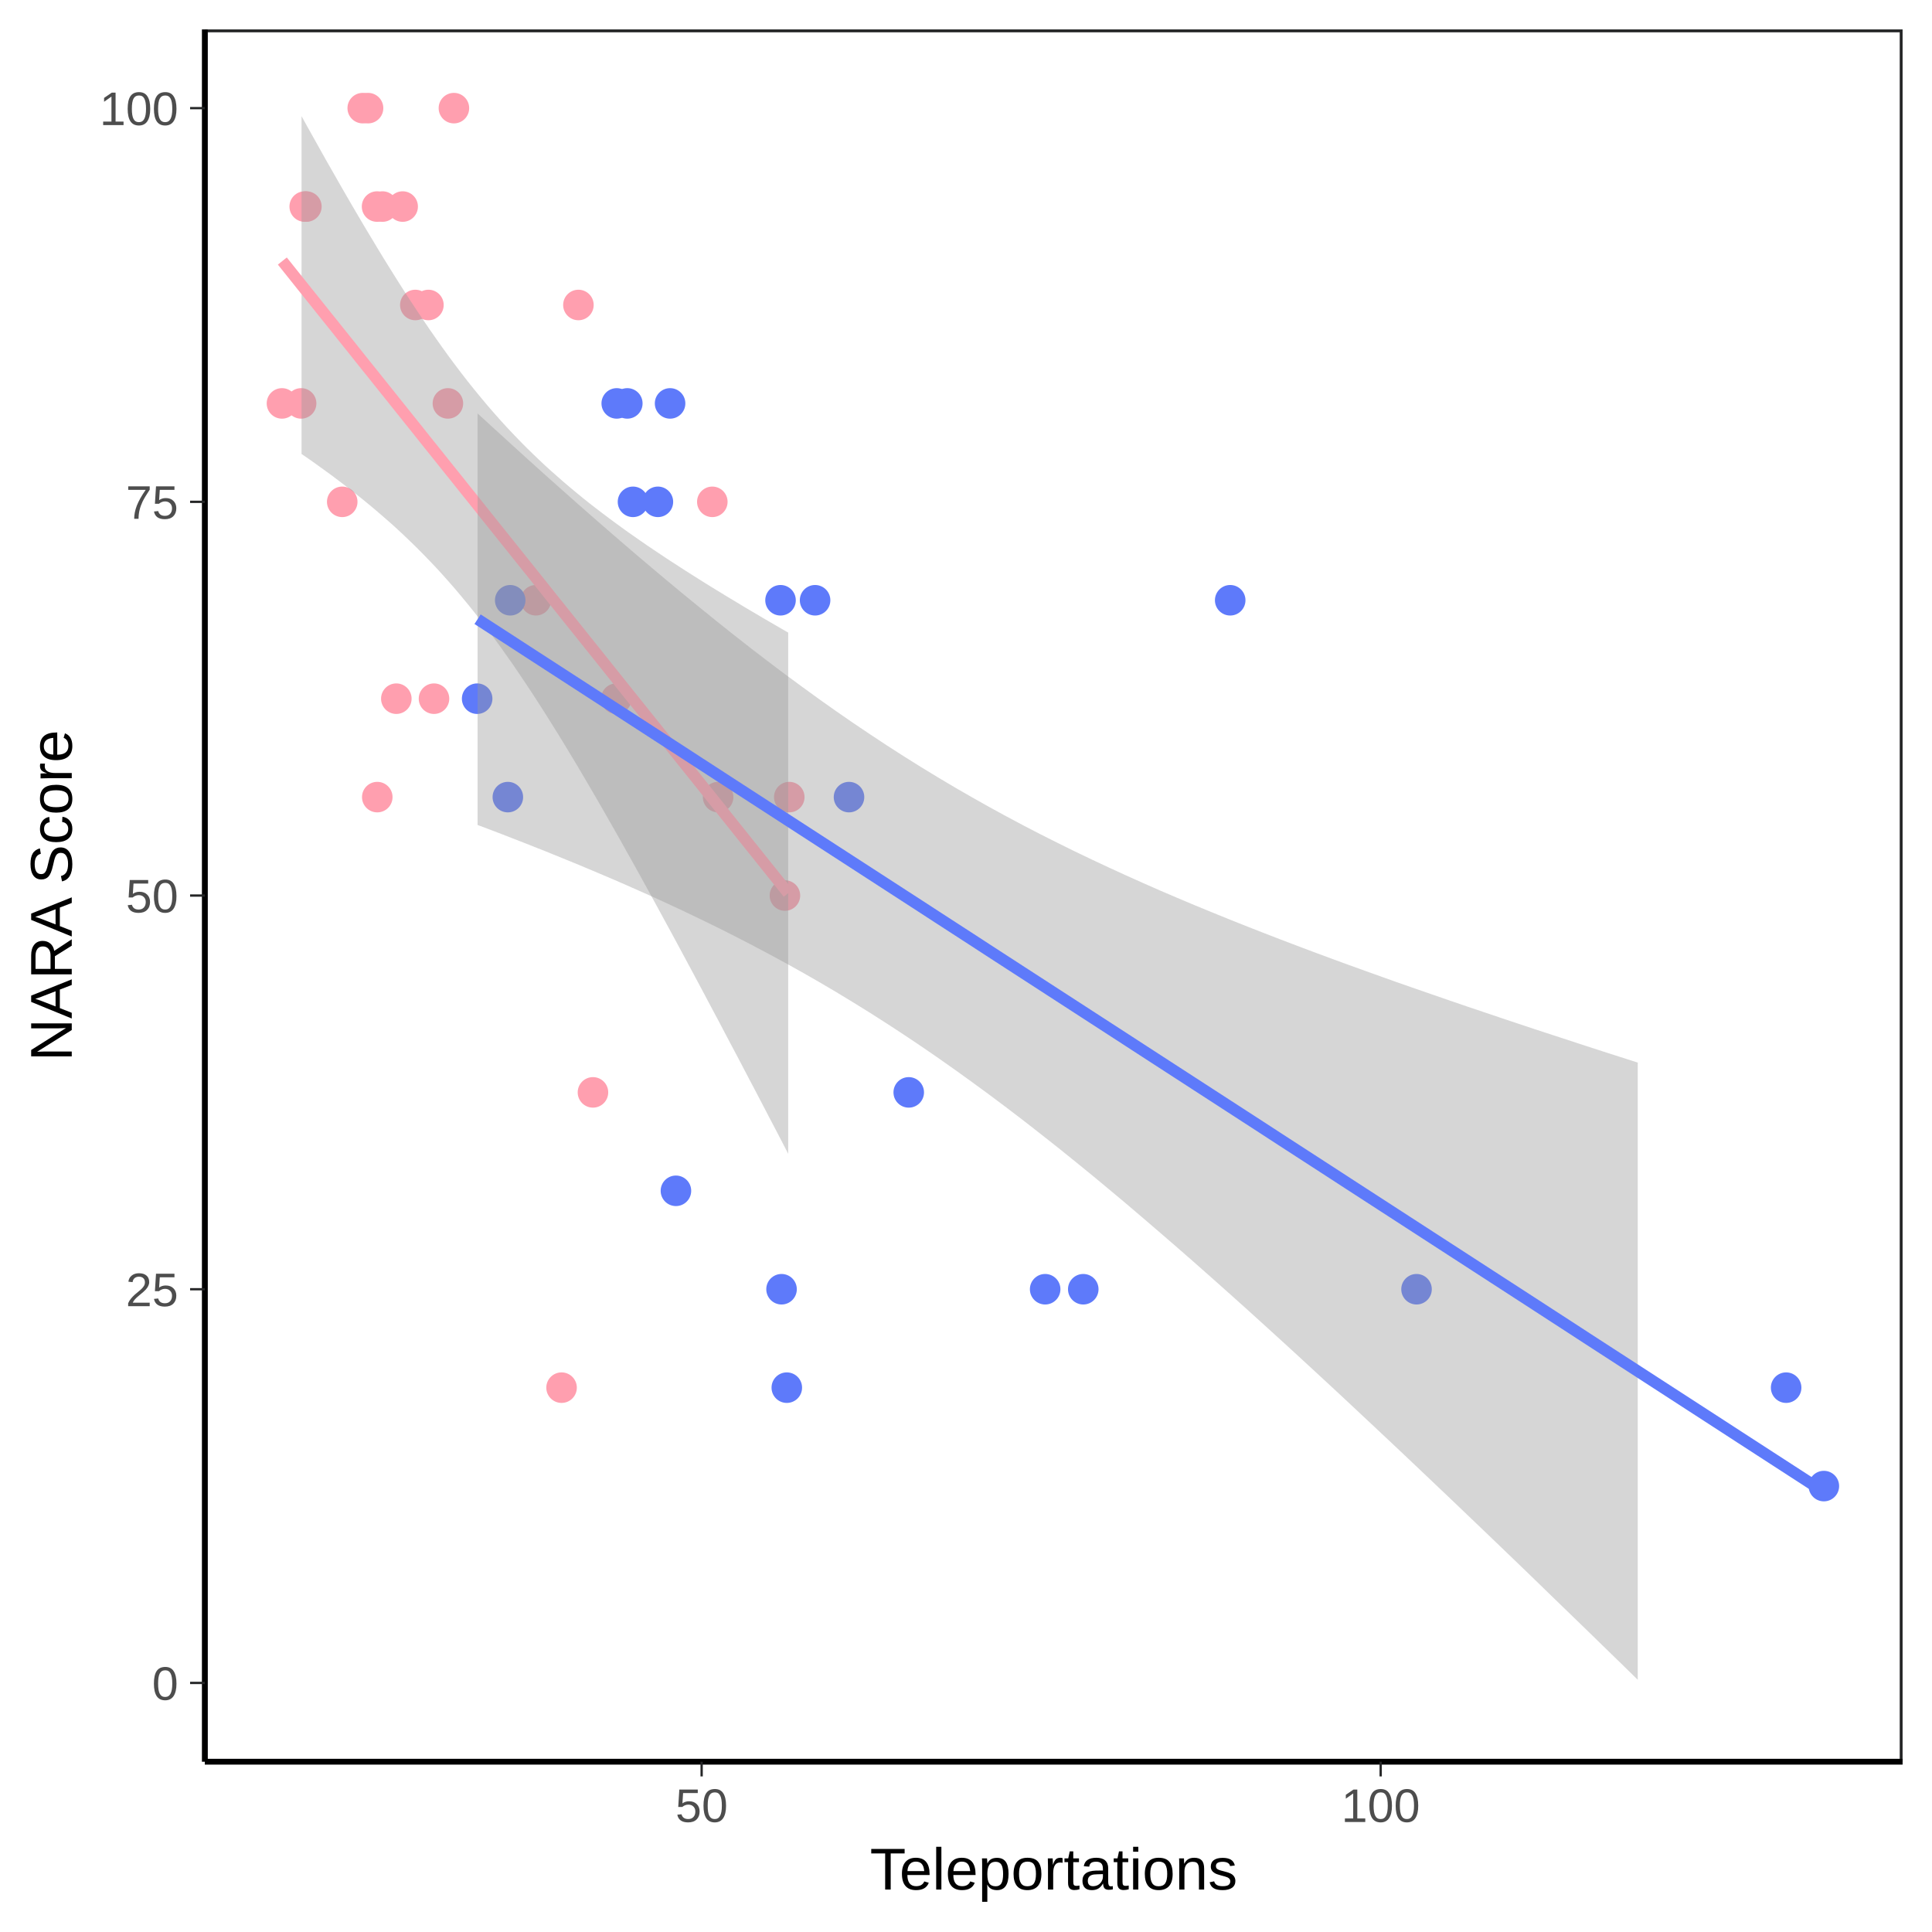
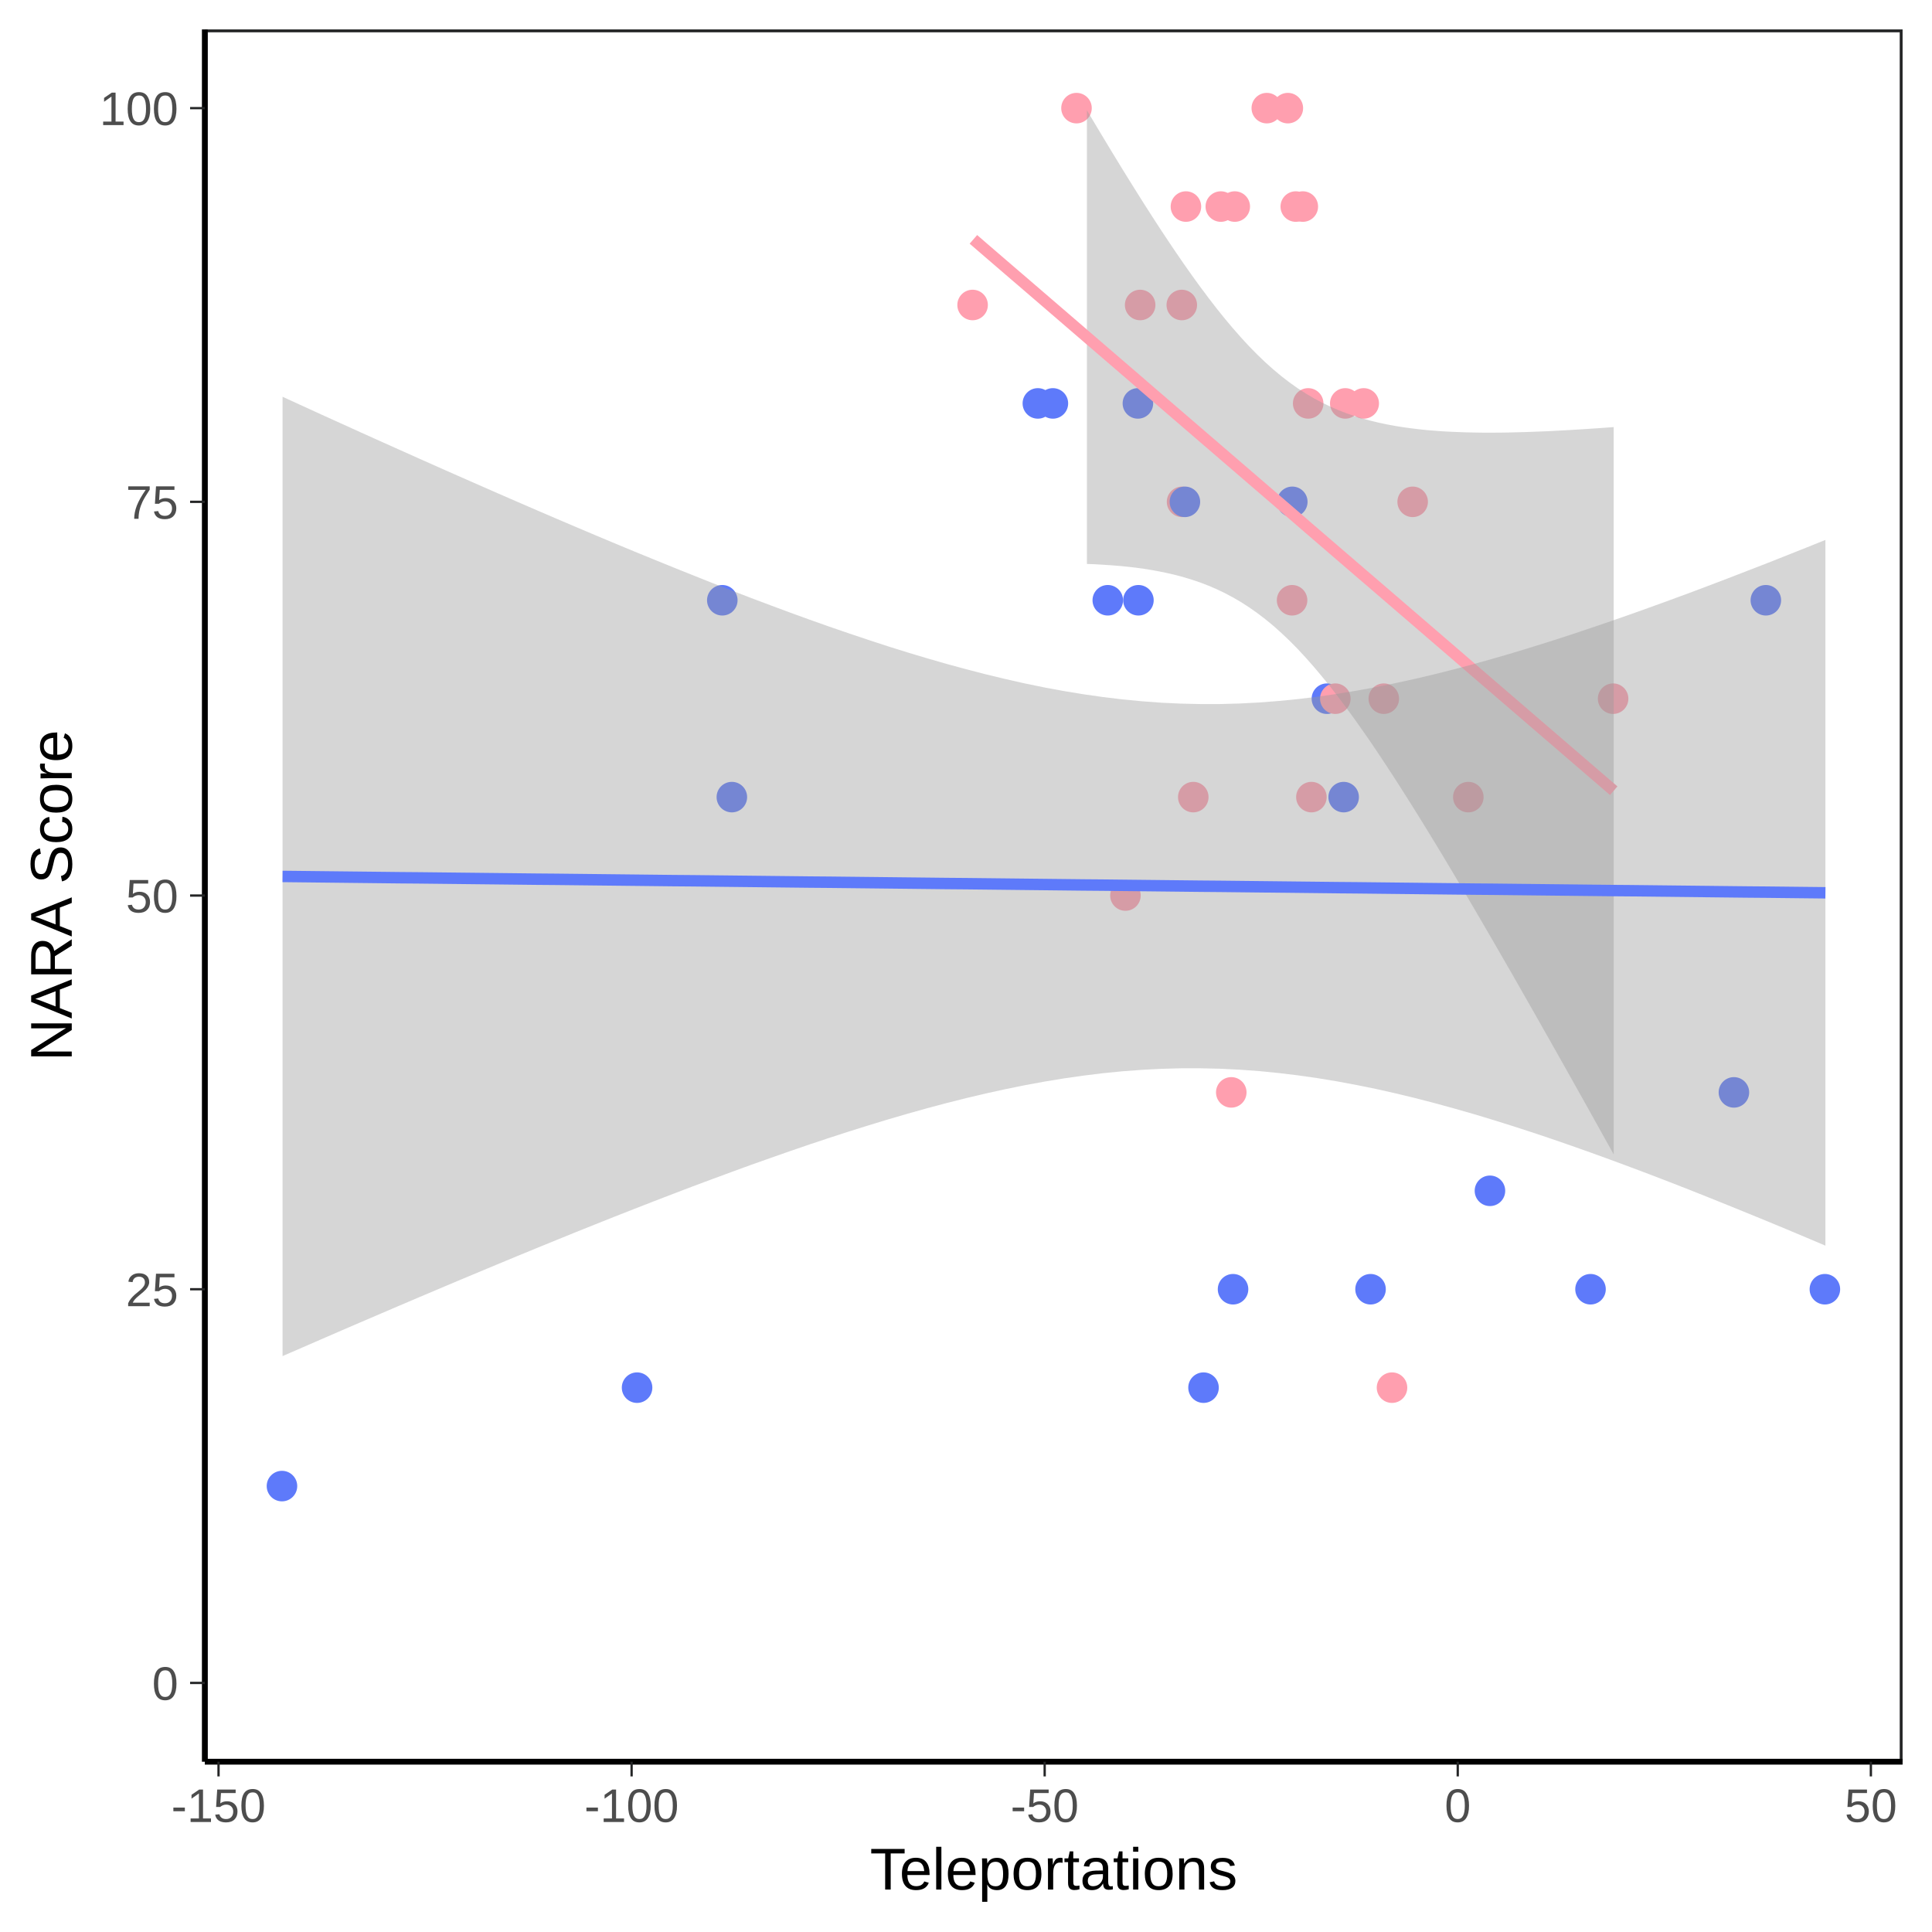
<svg xmlns="http://www.w3.org/2000/svg" class="svglite" width="360.00pt" height="360.00pt" viewBox="0 0 360.00 360.00">
  <defs>
    <style type="text/css">
    .svglite line, .svglite polyline, .svglite polygon, .svglite path, .svglite rect, .svglite circle {
      fill: none;
      stroke: #000000;
      stroke-linecap: round;
      stroke-linejoin: round;
      stroke-miterlimit: 10.00;
    }
    .svglite text {
      white-space: pre;
    }
  </style>
  </defs>
  <rect width="100%" height="100%" style="stroke: none; fill: #FFFFFF;" />
  <defs>
    <clipPath id="cpMC4wMHwzNjAuMDB8MC4wMHwzNjAuMDA=">
      <rect x="0.00" y="0.00" width="360.00" height="360.00" />
    </clipPath>
  </defs>
  <g clip-path="url(#cpMC4wMHwzNjAuMDB8MC4wMHwzNjAuMDA=)">
    <rect x="0" y="0.00" width="360.00" height="360.00" style="stroke-width: 1.07; stroke: #FFFFFF; fill: #FFFFFF;" />
  </g>
  <defs>
    <clipPath id="cpMzguMTZ8MzU0LjUyfDUuNDh8MzI4LjI3">
      <rect x="38.16" y="5.48" width="316.36" height="322.79" />
    </clipPath>
  </defs>
  <g clip-path="url(#cpMzguMTZ8MzU0LjUyfDUuNDh8MzI4LjI3)">
    <rect x="38.16" y="5.48" width="316.36" height="322.79" style="stroke-width: 1.07; stroke: #242526; fill: #FFFFFF;" />
-     <circle cx="110.49" cy="203.55" r="2.49" style="stroke-width: 0.71; stroke: #FF9FAF; fill: #FF9FAF;" />
-     <circle cx="67.59" cy="20.15" r="2.49" style="stroke-width: 0.71; stroke: #FF9FAF; fill: #FF9FAF;" />
-     <circle cx="132.73" cy="93.51" r="2.49" style="stroke-width: 0.71; stroke: #FF9FAF; fill: #FF9FAF;" />
-     <circle cx="83.46" cy="75.17" r="2.49" style="stroke-width: 0.71; stroke: #FF9FAF; fill: #FF9FAF;" />
-     <circle cx="70.26" cy="38.49" r="2.49" style="stroke-width: 0.71; stroke: #FF9FAF; fill: #FF9FAF;" />
-     <circle cx="94.63" cy="148.53" r="2.49" style="stroke-width: 0.71; stroke: #5E7AFA; fill: #5E7AFA;" />
-     <circle cx="99.85" cy="111.85" r="2.49" style="stroke-width: 0.71; stroke: #FF9FAF; fill: #FF9FAF;" />
-     <circle cx="147.07" cy="148.53" r="2.49" style="stroke-width: 0.71; stroke: #FF9FAF; fill: #FF9FAF;" />
-     <circle cx="114.84" cy="130.19" r="2.49" style="stroke-width: 0.71; stroke: #FF9FAF; fill: #FF9FAF;" />
-     <circle cx="194.75" cy="240.23" r="2.49" style="stroke-width: 0.71; stroke: #5E7AFA; fill: #5E7AFA;" />
-     <circle cx="56.78" cy="38.49" r="2.49" style="stroke-width: 0.71; stroke: #FF9FAF; fill: #FF9FAF;" />
-     <circle cx="84.58" cy="20.15" r="2.49" style="stroke-width: 0.71; stroke: #FF9FAF; fill: #FF9FAF;" />
-     <circle cx="158.20" cy="148.53" r="2.49" style="stroke-width: 0.71; stroke: #5E7AFA; fill: #5E7AFA;" />
-     <circle cx="229.23" cy="111.85" r="2.49" style="stroke-width: 0.71; stroke: #5E7AFA; fill: #5E7AFA;" />
-     <circle cx="88.91" cy="130.19" r="2.49" style="stroke-width: 0.71; stroke: #5E7AFA; fill: #5E7AFA;" />
-     <circle cx="339.85" cy="276.91" r="2.49" style="stroke-width: 0.71; stroke: #5E7AFA; fill: #5E7AFA;" />
-     <circle cx="169.33" cy="203.55" r="2.49" style="stroke-width: 0.71; stroke: #5E7AFA; fill: #5E7AFA;" />
-     <circle cx="151.88" cy="111.85" r="2.49" style="stroke-width: 0.71; stroke: #5E7AFA; fill: #5E7AFA;" />
-     <circle cx="116.89" cy="75.17" r="2.49" style="stroke-width: 0.71; stroke: #5E7AFA; fill: #5E7AFA;" />
-     <circle cx="95.07" cy="111.85" r="2.49" style="stroke-width: 0.71; stroke: #5E7AFA; fill: #5E7AFA;" />
-     <circle cx="107.78" cy="56.83" r="2.49" style="stroke-width: 0.71; stroke: #FF9FAF; fill: #FF9FAF;" />
-     <circle cx="117.95" cy="93.51" r="2.49" style="stroke-width: 0.71; stroke: #5E7AFA; fill: #5E7AFA;" />
-     <circle cx="201.85" cy="240.23" r="2.49" style="stroke-width: 0.71; stroke: #5E7AFA; fill: #5E7AFA;" />
-     <circle cx="52.54" cy="75.17" r="2.49" style="stroke-width: 0.71; stroke: #FF9FAF; fill: #FF9FAF;" />
-     <circle cx="77.39" cy="56.83" r="2.49" style="stroke-width: 0.71; stroke: #FF9FAF; fill: #FF9FAF;" />
-     <circle cx="80.87" cy="130.19" r="2.49" style="stroke-width: 0.71; stroke: #FF9FAF; fill: #FF9FAF;" />
-     <circle cx="133.81" cy="148.53" r="2.49" style="stroke-width: 0.71; stroke: #FF9FAF; fill: #FF9FAF;" />
-     <circle cx="68.58" cy="20.15" r="2.49" style="stroke-width: 0.71; stroke: #FF9FAF; fill: #FF9FAF;" />
-     <circle cx="73.85" cy="130.19" r="2.49" style="stroke-width: 0.71; stroke: #FF9FAF; fill: #FF9FAF;" />
-     <circle cx="146.26" cy="166.87" r="2.49" style="stroke-width: 0.71; stroke: #FF9FAF; fill: #FF9FAF;" />
-     <circle cx="79.83" cy="56.83" r="2.49" style="stroke-width: 0.71; stroke: #FF9FAF; fill: #FF9FAF;" />
-     <circle cx="63.77" cy="93.51" r="2.49" style="stroke-width: 0.71; stroke: #FF9FAF; fill: #FF9FAF;" />
-     <circle cx="56.11" cy="75.17" r="2.49" style="stroke-width: 0.71; stroke: #FF9FAF; fill: #FF9FAF;" />
-     <circle cx="70.30" cy="148.53" r="2.49" style="stroke-width: 0.71; stroke: #FF9FAF; fill: #FF9FAF;" />
-     <circle cx="104.64" cy="258.57" r="2.49" style="stroke-width: 0.71; stroke: #FF9FAF; fill: #FF9FAF;" />
-     <circle cx="114.92" cy="75.17" r="2.49" style="stroke-width: 0.71; stroke: #5E7AFA; fill: #5E7AFA;" />
-     <circle cx="146.61" cy="258.57" r="2.49" style="stroke-width: 0.71; stroke: #5E7AFA; fill: #5E7AFA;" />
-     <circle cx="145.44" cy="111.85" r="2.49" style="stroke-width: 0.71; stroke: #5E7AFA; fill: #5E7AFA;" />
-     <circle cx="124.86" cy="75.17" r="2.49" style="stroke-width: 0.71; stroke: #5E7AFA; fill: #5E7AFA;" />
-     <circle cx="125.95" cy="221.89" r="2.49" style="stroke-width: 0.71; stroke: #5E7AFA; fill: #5E7AFA;" />
-     <circle cx="145.63" cy="240.23" r="2.49" style="stroke-width: 0.71; stroke: #5E7AFA; fill: #5E7AFA;" />
-     <circle cx="122.59" cy="93.51" r="2.49" style="stroke-width: 0.71; stroke: #5E7AFA; fill: #5E7AFA;" />
-     <circle cx="263.95" cy="240.23" r="2.49" style="stroke-width: 0.71; stroke: #5E7AFA; fill: #5E7AFA;" />
-     <circle cx="332.82" cy="258.57" r="2.49" style="stroke-width: 0.71; stroke: #5E7AFA; fill: #5E7AFA;" />
-     <circle cx="71.27" cy="38.49" r="2.49" style="stroke-width: 0.71; stroke: #FF9FAF; fill: #FF9FAF;" />
-     <circle cx="57.09" cy="38.49" r="2.49" style="stroke-width: 0.71; stroke: #FF9FAF; fill: #FF9FAF;" />
-     <circle cx="75.03" cy="38.49" r="2.49" style="stroke-width: 0.71; stroke: #FF9FAF; fill: #FF9FAF;" />
-     <polygon points="56.19,21.65 57.38,23.80 58.58,25.94 59.77,28.07 60.96,30.19 62.16,32.29 63.35,34.38 64.54,36.45 65.74,38.51 66.93,40.54 68.12,42.56 69.32,44.55 70.51,46.53 71.70,48.48 72.90,50.41 74.09,52.31 75.28,54.18 76.47,56.03 77.67,57.84 78.86,59.62 80.05,61.37 81.25,63.09 82.44,64.77 83.63,66.42 84.83,68.03 86.02,69.60 87.21,71.13 88.41,72.63 89.60,74.08 90.79,75.50 91.99,76.89 93.18,78.23 94.37,79.54 95.57,80.81 96.76,82.05 97.95,83.26 99.15,84.44 100.34,85.58 101.53,86.70 102.72,87.78 103.92,88.84 105.11,89.88 106.30,90.89 107.50,91.89 108.69,92.86 109.88,93.81 111.08,94.74 112.27,95.65 113.46,96.55 114.66,97.43 115.85,98.30 117.04,99.16 118.24,100.00 119.43,100.83 120.62,101.65 121.82,102.46 123.01,103.26 124.20,104.05 125.40,104.83 126.59,105.60 127.78,106.37 128.98,107.13 130.17,107.88 131.36,108.63 132.55,109.37 133.75,110.10 134.94,110.83 136.13,111.55 137.33,112.27 138.52,112.99 139.71,113.70 140.91,114.40 142.10,115.11 143.29,115.80 144.49,116.50 145.68,117.19 146.87,117.88 146.87,214.99 145.68,212.69 144.49,210.40 143.29,208.12 142.10,205.83 140.91,203.55 139.71,201.28 138.52,199.01 137.33,196.74 136.13,194.48 134.94,192.22 133.75,189.96 132.55,187.72 131.36,185.47 130.17,183.24 128.98,181.01 127.78,178.78 126.59,176.57 125.40,174.36 124.20,172.16 123.01,169.97 121.82,167.79 120.62,165.61 119.43,163.45 118.24,161.30 117.04,159.16 115.85,157.03 114.66,154.92 113.46,152.82 112.27,150.74 111.08,148.67 109.88,146.62 108.69,144.59 107.50,142.57 106.30,140.58 105.11,138.61 103.92,136.67 102.72,134.75 101.53,132.85 100.34,130.99 99.15,129.15 97.95,127.34 96.76,125.57 95.57,123.82 94.37,122.12 93.18,120.44 91.99,118.81 90.79,117.21 89.60,115.64 88.41,114.12 87.21,112.63 86.02,111.19 84.83,109.77 83.63,108.40 82.44,107.06 81.25,105.76 80.05,104.50 78.86,103.27 77.67,102.07 76.47,100.90 75.28,99.76 74.09,98.65 72.90,97.57 71.70,96.52 70.51,95.49 69.32,94.48 68.12,93.49 66.93,92.53 65.74,91.58 64.54,90.66 63.35,89.75 62.16,88.85 60.96,87.97 59.77,87.11 58.58,86.25 57.38,85.41 56.19,84.59 " style="stroke-width: 0.00; stroke: none; stroke-linecap: butt; fill: #999999; fill-opacity: 0.40;" />
-     <polyline points="56.19,21.65 57.38,23.80 58.58,25.94 59.77,28.07 60.96,30.19 62.16,32.29 63.35,34.38 64.54,36.45 65.74,38.51 66.93,40.54 68.12,42.56 69.32,44.55 70.51,46.53 71.70,48.48 72.90,50.41 74.09,52.31 75.28,54.18 76.47,56.03 77.67,57.84 78.86,59.62 80.05,61.37 81.25,63.09 82.44,64.77 83.63,66.42 84.83,68.03 86.02,69.60 87.21,71.13 88.41,72.63 89.60,74.08 90.79,75.50 91.99,76.89 93.18,78.23 94.37,79.54 95.57,80.81 96.76,82.05 97.95,83.26 99.15,84.44 100.34,85.58 101.53,86.70 102.72,87.78 103.92,88.84 105.11,89.88 106.30,90.89 107.50,91.89 108.69,92.86 109.88,93.81 111.08,94.74 112.27,95.65 113.46,96.55 114.66,97.43 115.85,98.30 117.04,99.16 118.24,100.00 119.43,100.83 120.62,101.65 121.82,102.46 123.01,103.26 124.20,104.05 125.40,104.83 126.59,105.60 127.78,106.37 128.98,107.13 130.17,107.88 131.36,108.63 132.55,109.37 133.75,110.10 134.94,110.83 136.13,111.55 137.33,112.27 138.52,112.99 139.71,113.70 140.91,114.40 142.10,115.11 143.29,115.80 144.49,116.50 145.68,117.19 146.87,117.88 " style="stroke-width: 2.13; stroke: none; stroke-linecap: butt;" />
-     <polyline points="146.87,214.99 145.68,212.69 144.49,210.40 143.29,208.12 142.10,205.83 140.91,203.55 139.71,201.28 138.52,199.01 137.33,196.74 136.13,194.48 134.94,192.22 133.75,189.96 132.55,187.72 131.36,185.47 130.17,183.24 128.98,181.01 127.78,178.78 126.59,176.57 125.40,174.36 124.20,172.16 123.01,169.97 121.82,167.79 120.62,165.61 119.43,163.45 118.24,161.30 117.04,159.16 115.85,157.03 114.66,154.92 113.46,152.82 112.27,150.74 111.08,148.67 109.88,146.62 108.69,144.59 107.50,142.57 106.30,140.58 105.11,138.61 103.92,136.67 102.72,134.75 101.53,132.85 100.34,130.99 99.15,129.15 97.95,127.34 96.76,125.57 95.57,123.82 94.37,122.12 93.18,120.44 91.99,118.81 90.79,117.21 89.60,115.64 88.41,114.12 87.21,112.63 86.02,111.19 84.83,109.77 83.63,108.40 82.44,107.06 81.25,105.76 80.05,104.50 78.86,103.27 77.67,102.07 76.47,100.90 75.28,99.76 74.09,98.65 72.90,97.57 71.70,96.52 70.51,95.49 69.32,94.48 68.12,93.49 66.93,92.53 65.74,91.58 64.54,90.66 63.35,89.75 62.16,88.85 60.96,87.97 59.77,87.11 58.58,86.25 57.38,85.41 56.19,84.59 " style="stroke-width: 2.13; stroke: none; stroke-linecap: butt;" />
-     <polyline points="52.61,48.64 53.80,50.13 55.00,51.63 56.19,53.12 57.38,54.61 58.58,56.10 59.77,57.59 60.96,59.08 62.16,60.57 63.35,62.06 64.54,63.55 65.74,65.04 66.93,66.54 68.12,68.03 69.32,69.52 70.51,71.01 71.70,72.50 72.90,73.99 74.09,75.48 75.28,76.97 76.47,78.46 77.67,79.95 78.86,81.45 80.05,82.94 81.25,84.43 82.44,85.92 83.63,87.41 84.83,88.90 86.02,90.39 87.21,91.88 88.41,93.37 89.60,94.86 90.79,96.36 91.99,97.85 93.18,99.34 94.37,100.83 95.57,102.32 96.76,103.81 97.95,105.30 99.15,106.79 100.34,108.28 101.53,109.77 102.72,111.27 103.92,112.76 105.11,114.25 106.30,115.74 107.50,117.23 108.69,118.72 109.88,120.21 111.08,121.70 112.27,123.19 113.46,124.68 114.66,126.18 115.85,127.67 117.04,129.16 118.24,130.65 119.43,132.14 120.62,133.63 121.82,135.12 123.01,136.61 124.20,138.10 125.40,139.60 126.59,141.09 127.78,142.58 128.98,144.07 130.17,145.56 131.36,147.05 132.55,148.54 133.75,150.03 134.94,151.52 136.13,153.01 137.33,154.51 138.52,156.00 139.71,157.49 140.91,158.98 142.10,160.47 143.29,161.96 144.49,163.45 145.68,164.94 146.87,166.43 " style="stroke-width: 2.13; stroke: #FF9FAF; stroke-linecap: butt;" />
-     <polygon points="88.99,77.04 92.17,79.95 95.35,82.85 98.52,85.73 101.70,88.59 104.88,91.42 108.06,94.24 111.24,97.03 114.42,99.79 117.60,102.53 120.78,105.23 123.96,107.91 127.14,110.55 130.32,113.15 133.50,115.72 136.67,118.25 139.85,120.74 143.03,123.18 146.21,125.58 149.39,127.92 152.57,130.23 155.75,132.48 158.93,134.68 162.11,136.82 165.29,138.92 168.47,140.96 171.65,142.95 174.82,144.88 178.00,146.77 181.18,148.60 184.36,150.39 187.54,152.13 190.72,153.82 193.90,155.47 197.08,157.07 200.26,158.64 203.44,160.16 206.62,161.65 209.80,163.11 212.97,164.53 216.15,165.93 219.33,167.29 222.51,168.63 225.69,169.94 228.87,171.23 232.05,172.50 235.23,173.75 238.41,174.98 241.59,176.19 244.77,177.39 247.95,178.57 251.12,179.73 254.30,180.88 257.48,182.02 260.66,183.15 263.84,184.26 267.02,185.36 270.20,186.46 273.38,187.55 276.56,188.62 279.74,189.69 282.92,190.75 286.10,191.81 289.27,192.85 292.45,193.89 295.63,194.93 298.81,195.96 301.99,196.98 305.17,198.00 305.17,313.00 301.99,309.89 298.81,306.80 295.63,303.70 292.45,300.62 289.27,297.54 286.10,294.46 282.92,291.39 279.74,288.33 276.56,285.28 273.38,282.24 270.20,279.20 267.02,276.18 263.84,273.16 260.66,270.15 257.48,267.16 254.30,264.18 251.12,261.20 247.95,258.25 244.77,255.31 241.59,252.38 238.41,249.47 235.23,246.58 232.05,243.70 228.87,240.85 225.69,238.02 222.51,235.21 219.33,232.43 216.15,229.68 212.97,226.95 209.80,224.25 206.62,221.59 203.44,218.95 200.26,216.36 197.08,213.80 193.90,211.29 190.72,208.81 187.54,206.38 184.36,204.00 181.18,201.67 178.00,199.38 174.82,197.14 171.65,194.96 168.47,192.83 165.29,190.75 162.11,188.72 158.93,186.75 155.75,184.82 152.57,182.95 149.39,181.13 146.21,179.36 143.03,177.64 139.85,175.96 136.67,174.32 133.50,172.73 130.32,171.18 127.14,169.66 123.96,168.18 120.78,166.73 117.60,165.32 114.42,163.93 111.24,162.58 108.06,161.24 104.88,159.94 101.70,158.65 98.52,157.39 95.35,156.15 92.17,154.92 88.99,153.72 " style="stroke-width: 0.00; stroke: none; stroke-linecap: butt; fill: #999999; fill-opacity: 0.40;" />
-     <polyline points="88.99,77.04 92.17,79.95 95.35,82.85 98.52,85.73 101.70,88.59 104.88,91.42 108.06,94.24 111.24,97.03 114.42,99.79 117.60,102.53 120.78,105.23 123.96,107.91 127.14,110.55 130.32,113.15 133.50,115.72 136.67,118.25 139.85,120.74 143.03,123.18 146.21,125.58 149.39,127.92 152.57,130.23 155.75,132.48 158.93,134.68 162.11,136.82 165.29,138.92 168.47,140.96 171.65,142.95 174.82,144.88 178.00,146.77 181.18,148.60 184.36,150.39 187.54,152.13 190.72,153.82 193.90,155.47 197.08,157.07 200.26,158.64 203.44,160.16 206.62,161.65 209.80,163.11 212.97,164.53 216.15,165.93 219.33,167.29 222.51,168.63 225.69,169.94 228.87,171.23 232.05,172.50 235.23,173.75 238.41,174.98 241.59,176.19 244.77,177.39 247.95,178.57 251.12,179.73 254.30,180.88 257.48,182.02 260.66,183.15 263.84,184.26 267.02,185.36 270.20,186.46 273.38,187.55 276.56,188.62 279.74,189.69 282.92,190.75 286.10,191.81 289.27,192.85 292.45,193.89 295.63,194.93 298.81,195.96 301.99,196.98 305.17,198.00 " style="stroke-width: 2.13; stroke: none; stroke-linecap: butt;" />
-     <polyline points="305.17,313.00 301.99,309.89 298.81,306.80 295.63,303.70 292.45,300.62 289.27,297.54 286.10,294.46 282.92,291.39 279.74,288.33 276.56,285.28 273.38,282.24 270.20,279.20 267.02,276.18 263.84,273.16 260.66,270.15 257.48,267.16 254.30,264.18 251.12,261.20 247.95,258.25 244.77,255.31 241.59,252.38 238.41,249.47 235.23,246.58 232.05,243.70 228.87,240.85 225.69,238.02 222.51,235.21 219.33,232.43 216.15,229.68 212.97,226.95 209.80,224.25 206.62,221.59 203.44,218.95 200.26,216.36 197.08,213.80 193.90,211.29 190.72,208.81 187.54,206.38 184.36,204.00 181.18,201.67 178.00,199.38 174.82,197.14 171.65,194.96 168.47,192.83 165.29,190.75 162.11,188.72 158.93,186.75 155.75,184.82 152.57,182.95 149.39,181.13 146.21,179.36 143.03,177.64 139.85,175.96 136.67,174.32 133.50,172.73 130.32,171.18 127.14,169.66 123.96,168.18 120.78,166.73 117.60,165.32 114.42,163.93 111.24,162.58 108.06,161.24 104.88,159.94 101.70,158.65 98.52,157.39 95.35,156.15 92.17,154.92 88.99,153.72 " style="stroke-width: 2.13; stroke: none; stroke-linecap: butt;" />
-     <polyline points="88.99,115.38 92.17,117.44 95.35,119.50 98.52,121.56 101.70,123.62 104.88,125.68 108.06,127.74 111.24,129.80 114.42,131.86 117.60,133.92 120.78,135.98 123.96,138.04 127.14,140.10 130.32,142.17 133.50,144.23 136.67,146.29 139.85,148.35 143.03,150.41 146.21,152.47 149.39,154.53 152.57,156.59 155.75,158.65 158.93,160.71 162.11,162.77 165.29,164.83 168.47,166.89 171.65,168.95 174.82,171.01 178.00,173.07 181.18,175.13 184.36,177.20 187.54,179.26 190.72,181.32 193.90,183.38 197.08,185.44 200.26,187.50 203.44,189.56 206.62,191.62 209.80,193.68 212.97,195.74 216.15,197.80 219.33,199.86 222.51,201.92 225.69,203.98 228.87,206.04 232.05,208.10 235.23,210.16 238.41,212.23 241.59,214.29 244.77,216.35 247.95,218.41 251.12,220.47 254.30,222.53 257.48,224.59 260.66,226.65 263.84,228.71 267.02,230.77 270.20,232.83 273.38,234.89 276.56,236.95 279.74,239.01 282.92,241.07 286.10,243.13 289.27,245.19 292.45,247.25 295.63,249.32 298.81,251.38 301.99,253.44 305.17,255.50 308.35,257.56 311.53,259.62 314.71,261.68 317.89,263.74 321.07,265.80 324.24,267.86 327.42,269.92 330.60,271.98 333.78,274.04 336.96,276.10 340.14,278.16 " style="stroke-width: 2.13; stroke: #5E7AFA; stroke-linecap: butt;" />
+     <circle cx="229.43" cy="203.55" r="2.49" style="stroke-width: 0.71; stroke: #FF9FAF; fill: #FF9FAF;" />
+     <circle cx="236.05" cy="20.15" r="2.49" style="stroke-width: 0.71; stroke: #FF9FAF; fill: #FF9FAF;" />
+     <circle cx="220.26" cy="93.51" r="2.49" style="stroke-width: 0.71; stroke: #FF9FAF; fill: #FF9FAF;" />
+     <circle cx="243.76" cy="75.17" r="2.49" style="stroke-width: 0.71; stroke: #FF9FAF; fill: #FF9FAF;" />
+     <circle cx="230.08" cy="38.49" r="2.49" style="stroke-width: 0.71; stroke: #FF9FAF; fill: #FF9FAF;" />
+     <circle cx="250.37" cy="148.53" r="2.49" style="stroke-width: 0.71; stroke: #5E7AFA; fill: #5E7AFA;" />
+     <circle cx="240.76" cy="111.85" r="2.49" style="stroke-width: 0.71; stroke: #FF9FAF; fill: #FF9FAF;" />
+     <circle cx="222.35" cy="148.53" r="2.49" style="stroke-width: 0.71; stroke: #FF9FAF; fill: #FF9FAF;" />
+     <circle cx="257.85" cy="130.19" r="2.49" style="stroke-width: 0.71; stroke: #FF9FAF; fill: #FF9FAF;" />
+     <circle cx="340.04" cy="240.23" r="2.49" style="stroke-width: 0.71; stroke: #5E7AFA; fill: #5E7AFA;" />
+     <circle cx="242.76" cy="38.49" r="2.49" style="stroke-width: 0.71; stroke: #FF9FAF; fill: #FF9FAF;" />
+     <circle cx="200.59" cy="20.15" r="2.49" style="stroke-width: 0.71; stroke: #FF9FAF; fill: #FF9FAF;" />
+     <circle cx="136.37" cy="148.53" r="2.49" style="stroke-width: 0.71; stroke: #5E7AFA; fill: #5E7AFA;" />
+     <circle cx="134.59" cy="111.85" r="2.49" style="stroke-width: 0.71; stroke: #5E7AFA; fill: #5E7AFA;" />
+     <circle cx="247.25" cy="130.19" r="2.49" style="stroke-width: 0.71; stroke: #5E7AFA; fill: #5E7AFA;" />
+     <circle cx="52.54" cy="276.91" r="2.49" style="stroke-width: 0.71; stroke: #5E7AFA; fill: #5E7AFA;" />
+     <circle cx="323.09" cy="203.55" r="2.49" style="stroke-width: 0.71; stroke: #5E7AFA; fill: #5E7AFA;" />
+     <circle cx="212.13" cy="111.85" r="2.49" style="stroke-width: 0.71; stroke: #5E7AFA; fill: #5E7AFA;" />
+     <circle cx="212.03" cy="75.17" r="2.49" style="stroke-width: 0.71; stroke: #5E7AFA; fill: #5E7AFA;" />
+     <circle cx="206.42" cy="111.85" r="2.49" style="stroke-width: 0.71; stroke: #5E7AFA; fill: #5E7AFA;" />
+     <circle cx="181.23" cy="56.83" r="2.49" style="stroke-width: 0.71; stroke: #FF9FAF; fill: #FF9FAF;" />
+     <circle cx="240.80" cy="93.51" r="2.49" style="stroke-width: 0.71; stroke: #5E7AFA; fill: #5E7AFA;" />
+     <circle cx="255.38" cy="240.23" r="2.49" style="stroke-width: 0.71; stroke: #5E7AFA; fill: #5E7AFA;" />
+     <circle cx="250.67" cy="75.17" r="2.49" style="stroke-width: 0.71; stroke: #FF9FAF; fill: #FF9FAF;" />
+     <circle cx="220.21" cy="56.83" r="2.49" style="stroke-width: 0.71; stroke: #FF9FAF; fill: #FF9FAF;" />
+     <circle cx="300.58" cy="130.19" r="2.49" style="stroke-width: 0.71; stroke: #FF9FAF; fill: #FF9FAF;" />
+     <circle cx="273.60" cy="148.53" r="2.49" style="stroke-width: 0.71; stroke: #FF9FAF; fill: #FF9FAF;" />
+     <circle cx="239.97" cy="20.15" r="2.49" style="stroke-width: 0.71; stroke: #FF9FAF; fill: #FF9FAF;" />
+     <circle cx="248.82" cy="130.19" r="2.49" style="stroke-width: 0.71; stroke: #FF9FAF; fill: #FF9FAF;" />
+     <circle cx="209.71" cy="166.87" r="2.49" style="stroke-width: 0.71; stroke: #FF9FAF; fill: #FF9FAF;" />
+     <circle cx="212.45" cy="56.83" r="2.49" style="stroke-width: 0.71; stroke: #FF9FAF; fill: #FF9FAF;" />
+     <circle cx="263.23" cy="93.51" r="2.49" style="stroke-width: 0.71; stroke: #FF9FAF; fill: #FF9FAF;" />
+     <circle cx="254.11" cy="75.17" r="2.49" style="stroke-width: 0.71; stroke: #FF9FAF; fill: #FF9FAF;" />
+     <circle cx="244.36" cy="148.53" r="2.49" style="stroke-width: 0.71; stroke: #FF9FAF; fill: #FF9FAF;" />
+     <circle cx="259.38" cy="258.57" r="2.49" style="stroke-width: 0.71; stroke: #FF9FAF; fill: #FF9FAF;" />
+     <circle cx="193.39" cy="75.17" r="2.49" style="stroke-width: 0.71; stroke: #5E7AFA; fill: #5E7AFA;" />
+     <circle cx="224.26" cy="258.57" r="2.49" style="stroke-width: 0.71; stroke: #5E7AFA; fill: #5E7AFA;" />
+     <circle cx="329.04" cy="111.85" r="2.49" style="stroke-width: 0.71; stroke: #5E7AFA; fill: #5E7AFA;" />
+     <circle cx="196.19" cy="75.17" r="2.49" style="stroke-width: 0.71; stroke: #5E7AFA; fill: #5E7AFA;" />
+     <circle cx="277.63" cy="221.89" r="2.49" style="stroke-width: 0.71; stroke: #5E7AFA; fill: #5E7AFA;" />
+     <circle cx="229.76" cy="240.23" r="2.49" style="stroke-width: 0.71; stroke: #5E7AFA; fill: #5E7AFA;" />
+     <circle cx="220.79" cy="93.51" r="2.49" style="stroke-width: 0.71; stroke: #5E7AFA; fill: #5E7AFA;" />
+     <circle cx="296.37" cy="240.23" r="2.49" style="stroke-width: 0.71; stroke: #5E7AFA; fill: #5E7AFA;" />
+     <circle cx="118.71" cy="258.57" r="2.49" style="stroke-width: 0.71; stroke: #5E7AFA; fill: #5E7AFA;" />
+     <circle cx="220.98" cy="38.49" r="2.49" style="stroke-width: 0.71; stroke: #FF9FAF; fill: #FF9FAF;" />
+     <circle cx="241.45" cy="38.49" r="2.49" style="stroke-width: 0.71; stroke: #FF9FAF; fill: #FF9FAF;" />
+     <circle cx="227.48" cy="38.49" r="2.49" style="stroke-width: 0.71; stroke: #FF9FAF; fill: #FF9FAF;" />
+     <polygon points="202.53,20.54 204.04,23.08 205.55,25.60 207.06,28.10 208.57,30.58 210.08,33.03 211.59,35.45 213.10,37.85 214.61,40.21 216.12,42.54 217.63,44.82 219.14,47.06 220.65,49.26 222.16,51.40 223.67,53.48 225.18,55.50 226.69,57.46 228.20,59.34 229.71,61.14 231.22,62.86 232.73,64.50 234.24,66.04 235.75,67.49 237.26,68.84 238.77,70.10 240.28,71.26 241.79,72.34 243.30,73.31 244.81,74.21 246.32,75.01 247.83,75.74 249.34,76.40 250.85,76.99 252.36,77.51 253.87,77.98 255.39,78.39 256.90,78.76 258.41,79.08 259.92,79.36 261.43,79.60 262.94,79.81 264.45,79.99 265.96,80.15 267.47,80.27 268.98,80.38 270.49,80.46 272.00,80.52 273.51,80.57 275.02,80.60 276.53,80.62 278.04,80.62 279.55,80.61 281.06,80.59 282.57,80.55 284.08,80.51 285.59,80.46 287.10,80.40 288.61,80.34 290.12,80.26 291.63,80.18 293.14,80.09 294.65,80.00 296.16,79.90 297.67,79.80 299.18,79.69 300.69,79.58 300.69,215.11 299.18,212.40 297.67,209.69 296.16,206.98 294.65,204.28 293.14,201.59 291.63,198.90 290.12,196.22 288.61,193.55 287.10,190.88 285.59,188.22 284.08,185.57 282.57,182.92 281.06,180.29 279.55,177.67 278.04,175.06 276.53,172.46 275.02,169.87 273.51,167.30 272.00,164.75 270.49,162.21 268.98,159.69 267.47,157.19 265.96,154.72 264.45,152.27 262.94,149.85 261.43,147.46 259.92,145.10 258.41,142.78 256.90,140.50 255.39,138.26 253.87,136.08 252.36,133.94 250.85,131.87 249.34,129.85 247.83,127.91 246.32,126.04 244.81,124.25 243.30,122.54 241.79,120.91 240.28,119.38 238.77,117.95 237.26,116.60 235.75,115.36 234.24,114.21 232.73,113.15 231.22,112.18 229.71,111.30 228.20,110.50 226.69,109.78 225.18,109.13 223.67,108.55 222.16,108.04 220.65,107.58 219.14,107.17 217.63,106.81 216.12,106.50 214.61,106.22 213.10,105.98 211.59,105.77 210.08,105.60 208.57,105.45 207.06,105.33 205.55,105.23 204.04,105.14 202.53,105.08 " style="stroke-width: 0.00; stroke: none; stroke-linecap: butt; fill: #999999; fill-opacity: 0.40;" />
+     <polyline points="202.53,20.54 204.04,23.08 205.55,25.60 207.06,28.10 208.57,30.58 210.08,33.03 211.59,35.45 213.10,37.85 214.61,40.21 216.12,42.54 217.63,44.82 219.14,47.06 220.65,49.26 222.16,51.40 223.67,53.48 225.18,55.50 226.69,57.46 228.20,59.34 229.71,61.14 231.22,62.86 232.73,64.50 234.24,66.04 235.75,67.49 237.26,68.84 238.77,70.10 240.28,71.26 241.79,72.34 243.30,73.31 244.81,74.21 246.32,75.01 247.83,75.74 249.34,76.40 250.85,76.99 252.36,77.51 253.87,77.98 255.39,78.39 256.90,78.76 258.41,79.08 259.92,79.36 261.43,79.60 262.94,79.81 264.45,79.99 265.96,80.15 267.47,80.27 268.98,80.38 270.49,80.46 272.00,80.52 273.51,80.57 275.02,80.60 276.53,80.62 278.04,80.62 279.55,80.61 281.06,80.59 282.57,80.55 284.08,80.51 285.59,80.46 287.10,80.40 288.61,80.34 290.12,80.26 291.63,80.18 293.14,80.09 294.65,80.00 296.16,79.90 297.67,79.80 299.18,79.69 300.69,79.58 " style="stroke-width: 2.13; stroke: none; stroke-linecap: butt;" />
+     <polyline points="300.69,215.11 299.18,212.40 297.67,209.69 296.16,206.98 294.65,204.28 293.14,201.59 291.63,198.90 290.12,196.22 288.61,193.55 287.10,190.88 285.59,188.22 284.08,185.57 282.57,182.92 281.06,180.29 279.55,177.67 278.04,175.06 276.53,172.46 275.02,169.87 273.51,167.30 272.00,164.75 270.49,162.21 268.98,159.69 267.47,157.19 265.96,154.72 264.45,152.27 262.94,149.85 261.43,147.46 259.92,145.10 258.41,142.78 256.90,140.50 255.39,138.26 253.87,136.08 252.36,133.94 250.85,131.87 249.34,129.85 247.83,127.91 246.32,126.04 244.81,124.25 243.30,122.54 241.79,120.91 240.28,119.38 238.77,117.95 237.26,116.60 235.75,115.36 234.24,114.21 232.73,113.15 231.22,112.18 229.71,111.30 228.20,110.50 226.69,109.78 225.18,109.13 223.67,108.55 222.16,108.04 220.65,107.58 219.14,107.17 217.63,106.81 216.12,106.50 214.61,106.22 213.10,105.98 211.59,105.77 210.08,105.60 208.57,105.45 207.06,105.33 205.55,105.23 204.04,105.14 202.53,105.08 " style="stroke-width: 2.13; stroke: none; stroke-linecap: butt;" />
+     <polyline points="181.38,44.60 182.89,45.91 184.40,47.21 185.91,48.51 187.42,49.81 188.93,51.11 190.45,52.41 191.96,53.71 193.47,55.01 194.98,56.31 196.49,57.61 198.00,58.91 199.51,60.21 201.02,61.51 202.53,62.81 204.04,64.11 205.55,65.41 207.06,66.71 208.57,68.01 210.08,69.31 211.59,70.61 213.10,71.92 214.61,73.22 216.12,74.52 217.63,75.82 219.14,77.12 220.65,78.42 222.16,79.72 223.67,81.02 225.18,82.32 226.69,83.62 228.20,84.92 229.71,86.22 231.22,87.52 232.73,88.82 234.24,90.12 235.75,91.42 237.26,92.72 238.77,94.02 240.28,95.32 241.79,96.62 243.30,97.93 244.81,99.23 246.32,100.53 247.83,101.83 249.34,103.13 250.85,104.43 252.36,105.73 253.87,107.03 255.39,108.33 256.90,109.63 258.41,110.93 259.92,112.23 261.43,113.53 262.94,114.83 264.45,116.13 265.96,117.43 267.47,118.73 268.98,120.03 270.49,121.33 272.00,122.63 273.51,123.94 275.02,125.24 276.53,126.54 278.04,127.84 279.55,129.14 281.06,130.44 282.57,131.74 284.08,133.04 285.59,134.34 287.10,135.64 288.61,136.94 290.12,138.24 291.63,139.54 293.14,140.84 294.65,142.14 296.16,143.44 297.67,144.74 299.18,146.04 300.69,147.34 " style="stroke-width: 2.13; stroke: #FF9FAF; stroke-linecap: butt;" />
+     <polygon points="52.65,73.93 56.29,75.60 59.92,77.26 63.56,78.91 67.20,80.56 70.84,82.20 74.48,83.83 78.12,85.46 81.76,87.08 85.40,88.69 89.04,90.29 92.68,91.89 96.32,93.47 99.96,95.05 103.59,96.61 107.23,98.16 110.87,99.70 114.51,101.23 118.15,102.74 121.79,104.23 125.43,105.71 129.07,107.17 132.71,108.62 136.35,110.04 139.99,111.44 143.63,112.81 147.26,114.16 150.90,115.48 154.54,116.77 158.18,118.02 161.82,119.24 165.46,120.43 169.10,121.57 172.74,122.66 176.38,123.71 180.02,124.70 183.66,125.64 187.30,126.52 190.93,127.34 194.57,128.09 198.21,128.76 201.85,129.36 205.49,129.88 209.13,130.32 212.77,130.67 216.41,130.94 220.05,131.11 223.69,131.19 227.33,131.19 230.97,131.09 234.60,130.90 238.24,130.62 241.88,130.26 245.52,129.82 249.16,129.29 252.80,128.69 256.44,128.02 260.08,127.28 263.72,126.48 267.36,125.62 271.00,124.70 274.64,123.73 278.27,122.71 281.91,121.65 285.55,120.54 289.19,119.40 292.83,118.22 296.47,117.00 300.11,115.76 303.75,114.49 307.39,113.19 311.03,111.87 314.67,110.53 318.31,109.16 321.94,107.78 325.58,106.37 329.22,104.96 332.86,103.52 336.50,102.07 340.14,100.61 340.14,232.11 336.50,230.57 332.86,229.04 329.22,227.53 325.58,226.04 321.94,224.56 318.31,223.10 314.67,221.65 311.03,220.23 307.39,218.83 303.75,217.46 300.11,216.11 296.47,214.79 292.83,213.50 289.19,212.24 285.55,211.02 281.91,209.84 278.27,208.70 274.64,207.60 271.00,206.56 267.36,205.56 263.72,204.62 260.08,203.74 256.44,202.92 252.80,202.18 249.16,201.50 245.52,200.90 241.88,200.38 238.24,199.94 234.60,199.58 230.97,199.32 227.33,199.14 223.69,199.06 220.05,199.06 216.41,199.16 212.77,199.35 209.13,199.62 205.49,199.98 201.85,200.43 198.21,200.95 194.57,201.55 190.93,202.22 187.30,202.96 183.66,203.76 180.02,204.62 176.38,205.54 172.74,206.51 169.10,207.53 165.46,208.59 161.82,209.70 158.18,210.84 154.54,212.02 150.90,213.23 147.26,214.48 143.63,215.75 139.99,217.04 136.35,218.37 132.71,219.71 129.07,221.07 125.43,222.46 121.79,223.86 118.15,225.28 114.51,226.71 110.87,228.16 107.23,229.62 103.59,231.10 99.96,232.58 96.32,234.08 92.68,235.59 89.04,237.11 85.40,238.63 81.76,240.17 78.12,241.71 74.48,243.26 70.84,244.82 67.20,246.38 63.56,247.95 59.92,249.53 56.29,251.11 52.65,252.69 " style="stroke-width: 0.00; stroke: none; stroke-linecap: butt; fill: #999999; fill-opacity: 0.40;" />
+     <polyline points="52.65,73.93 56.29,75.60 59.92,77.26 63.56,78.91 67.20,80.56 70.84,82.20 74.48,83.83 78.12,85.46 81.76,87.08 85.40,88.69 89.04,90.29 92.68,91.89 96.32,93.47 99.96,95.05 103.59,96.61 107.23,98.16 110.87,99.70 114.51,101.23 118.15,102.74 121.79,104.23 125.43,105.71 129.07,107.17 132.71,108.62 136.35,110.04 139.99,111.44 143.63,112.81 147.26,114.16 150.90,115.48 154.54,116.77 158.18,118.02 161.82,119.24 165.46,120.43 169.10,121.57 172.74,122.66 176.38,123.71 180.02,124.70 183.66,125.64 187.30,126.52 190.93,127.34 194.57,128.09 198.21,128.76 201.85,129.36 205.49,129.88 209.13,130.32 212.77,130.67 216.41,130.94 220.05,131.11 223.69,131.19 227.33,131.19 230.97,131.09 234.60,130.90 238.24,130.62 241.88,130.26 245.52,129.82 249.16,129.29 252.80,128.69 256.44,128.02 260.08,127.28 263.72,126.48 267.36,125.62 271.00,124.70 274.64,123.73 278.27,122.71 281.91,121.65 285.55,120.54 289.19,119.40 292.83,118.22 296.47,117.00 300.11,115.76 303.75,114.49 307.39,113.19 311.03,111.87 314.67,110.53 318.31,109.16 321.94,107.78 325.58,106.37 329.22,104.96 332.86,103.52 336.50,102.07 340.14,100.61 " style="stroke-width: 2.13; stroke: none; stroke-linecap: butt;" />
+     <polyline points="340.14,232.11 336.50,230.57 332.86,229.04 329.22,227.53 325.58,226.04 321.94,224.56 318.31,223.10 314.67,221.65 311.03,220.23 307.39,218.83 303.75,217.46 300.11,216.11 296.47,214.79 292.83,213.50 289.19,212.24 285.55,211.02 281.91,209.84 278.27,208.70 274.64,207.60 271.00,206.56 267.36,205.56 263.72,204.62 260.08,203.74 256.44,202.92 252.80,202.18 249.16,201.50 245.52,200.90 241.88,200.38 238.24,199.94 234.60,199.58 230.97,199.32 227.33,199.14 223.69,199.06 220.05,199.06 216.41,199.16 212.77,199.35 209.13,199.62 205.49,199.98 201.85,200.43 198.21,200.95 194.57,201.55 190.93,202.22 187.30,202.96 183.66,203.76 180.02,204.62 176.38,205.54 172.74,206.51 169.10,207.53 165.46,208.59 161.82,209.70 158.18,210.84 154.54,212.02 150.90,213.23 147.26,214.48 143.63,215.75 139.99,217.04 136.35,218.37 132.71,219.71 129.07,221.07 125.43,222.46 121.79,223.86 118.15,225.28 114.51,226.71 110.87,228.16 107.23,229.62 103.59,231.10 99.96,232.58 96.32,234.08 92.68,235.59 89.04,237.11 85.40,238.63 81.76,240.17 78.12,241.71 74.48,243.26 70.84,244.82 67.20,246.38 63.56,247.95 59.92,249.53 56.29,251.11 52.65,252.69 " style="stroke-width: 2.13; stroke: none; stroke-linecap: butt;" />
+     <polyline points="52.65,163.31 56.29,163.35 59.92,163.39 63.56,163.43 67.20,163.47 70.84,163.51 74.48,163.55 78.12,163.58 81.76,163.62 85.40,163.66 89.04,163.70 92.68,163.74 96.32,163.78 99.96,163.82 103.59,163.85 107.23,163.89 110.87,163.93 114.51,163.97 118.15,164.01 121.79,164.05 125.43,164.09 129.07,164.12 132.71,164.16 136.35,164.20 139.99,164.24 143.63,164.28 147.26,164.32 150.90,164.36 154.54,164.39 158.18,164.43 161.82,164.47 165.46,164.51 169.10,164.55 172.74,164.59 176.38,164.63 180.02,164.66 183.66,164.70 187.30,164.74 190.93,164.78 194.57,164.82 198.21,164.86 201.85,164.90 205.49,164.93 209.13,164.97 212.77,165.01 216.41,165.05 220.05,165.09 223.69,165.13 227.33,165.16 230.97,165.20 234.60,165.24 238.24,165.28 241.88,165.32 245.52,165.36 249.16,165.40 252.80,165.43 256.44,165.47 260.08,165.51 263.72,165.55 267.36,165.59 271.00,165.63 274.64,165.67 278.27,165.70 281.91,165.74 285.55,165.78 289.19,165.82 292.83,165.86 296.47,165.90 300.11,165.94 303.75,165.97 307.39,166.01 311.03,166.05 314.67,166.09 318.31,166.13 321.94,166.17 325.58,166.21 329.22,166.24 332.86,166.28 336.50,166.32 340.14,166.36 " style="stroke-width: 2.13; stroke: #5E7AFA; stroke-linecap: butt;" />
  </g>
  <g clip-path="url(#cpMC4wMHwzNjAuMDB8MC4wMHwzNjAuMDA=)">
    <polyline points="38.16,328.27 38.16,5.48 " style="stroke-width: 1.07; stroke-linecap: butt;" />
    <text x="33.23" y="316.75" text-anchor="end" style="font-size: 8.80px;fill: #4D4D4D; font-family: &quot;Arial&quot;;" textLength="4.90px" lengthAdjust="spacingAndGlyphs">0</text>
    <text x="33.23" y="243.39" text-anchor="end" style="font-size: 8.80px;fill: #4D4D4D; font-family: &quot;Arial&quot;;" textLength="9.79px" lengthAdjust="spacingAndGlyphs">25</text>
    <text x="33.23" y="170.03" text-anchor="end" style="font-size: 8.80px;fill: #4D4D4D; font-family: &quot;Arial&quot;;" textLength="9.79px" lengthAdjust="spacingAndGlyphs">50</text>
    <text x="33.23" y="96.67" text-anchor="end" style="font-size: 8.80px;fill: #4D4D4D; font-family: &quot;Arial&quot;;" textLength="9.79px" lengthAdjust="spacingAndGlyphs">75</text>
    <text x="33.23" y="23.31" text-anchor="end" style="font-size: 8.80px;fill: #4D4D4D; font-family: &quot;Arial&quot;;" textLength="14.69px" lengthAdjust="spacingAndGlyphs">100</text>
    <polyline points="35.42,313.59 38.16,313.59 " style="stroke-width: 0.43; stroke: #242526; stroke-linecap: butt;" />
    <polyline points="35.42,240.23 38.16,240.23 " style="stroke-width: 0.43; stroke: #242526; stroke-linecap: butt;" />
    <polyline points="35.42,166.87 38.16,166.87 " style="stroke-width: 0.43; stroke: #242526; stroke-linecap: butt;" />
    <polyline points="35.42,93.51 38.16,93.51 " style="stroke-width: 0.43; stroke: #242526; stroke-linecap: butt;" />
    <polyline points="35.42,20.15 38.16,20.15 " style="stroke-width: 0.43; stroke: #242526; stroke-linecap: butt;" />
    <polyline points="38.16,328.27 354.52,328.27 " style="stroke-width: 1.07; stroke-linecap: butt;" />
-     <polyline points="130.74,331.01 130.74,328.27 " style="stroke-width: 0.43; stroke: #242526; stroke-linecap: butt;" />
-     <polyline points="257.27,331.01 257.27,328.27 " style="stroke-width: 0.43; stroke: #242526; stroke-linecap: butt;" />
-     <text x="130.74" y="339.50" text-anchor="middle" style="font-size: 8.80px;fill: #4D4D4D; font-family: &quot;Arial&quot;;" textLength="9.79px" lengthAdjust="spacingAndGlyphs">50</text>
-     <text x="257.27" y="339.50" text-anchor="middle" style="font-size: 8.80px;fill: #4D4D4D; font-family: &quot;Arial&quot;;" textLength="14.69px" lengthAdjust="spacingAndGlyphs">100</text>
+     <polyline points="40.72,331.01 40.72,328.27 " style="stroke-width: 0.43; stroke: #242526; stroke-linecap: butt;" />
+     <polyline points="117.69,331.01 117.69,328.27 " style="stroke-width: 0.43; stroke: #242526; stroke-linecap: butt;" />
+     <polyline points="194.66,331.01 194.66,328.27 " style="stroke-width: 0.43; stroke: #242526; stroke-linecap: butt;" />
+     <polyline points="271.63,331.01 271.63,328.27 " style="stroke-width: 0.43; stroke: #242526; stroke-linecap: butt;" />
+     <polyline points="348.61,331.01 348.61,328.27 " style="stroke-width: 0.43; stroke: #242526; stroke-linecap: butt;" />
+     <text x="40.72" y="339.50" text-anchor="middle" style="font-size: 8.80px;fill: #4D4D4D; font-family: &quot;Arial&quot;;" textLength="17.62px" lengthAdjust="spacingAndGlyphs">-150</text>
+     <text x="117.69" y="339.50" text-anchor="middle" style="font-size: 8.80px;fill: #4D4D4D; font-family: &quot;Arial&quot;;" textLength="17.62px" lengthAdjust="spacingAndGlyphs">-100</text>
+     <text x="194.66" y="339.50" text-anchor="middle" style="font-size: 8.80px;fill: #4D4D4D; font-family: &quot;Arial&quot;;" textLength="12.72px" lengthAdjust="spacingAndGlyphs">-50</text>
+     <text x="271.63" y="339.50" text-anchor="middle" style="font-size: 8.80px;fill: #4D4D4D; font-family: &quot;Arial&quot;;" textLength="4.90px" lengthAdjust="spacingAndGlyphs">0</text>
+     <text x="348.61" y="339.50" text-anchor="middle" style="font-size: 8.80px;fill: #4D4D4D; font-family: &quot;Arial&quot;;" textLength="9.79px" lengthAdjust="spacingAndGlyphs">50</text>
    <text x="196.34" y="352.09" text-anchor="middle" style="font-size: 11.00px; font-family: &quot;Arial&quot;;" textLength="69.71px" lengthAdjust="spacingAndGlyphs">Teleportations</text>
    <text transform="translate(13.37,166.87) rotate(-90)" text-anchor="middle" style="font-size: 11.00px; font-family: &quot;Arial&quot;;" textLength="62.35px" lengthAdjust="spacingAndGlyphs">NARA Score</text>
  </g>
</svg>
